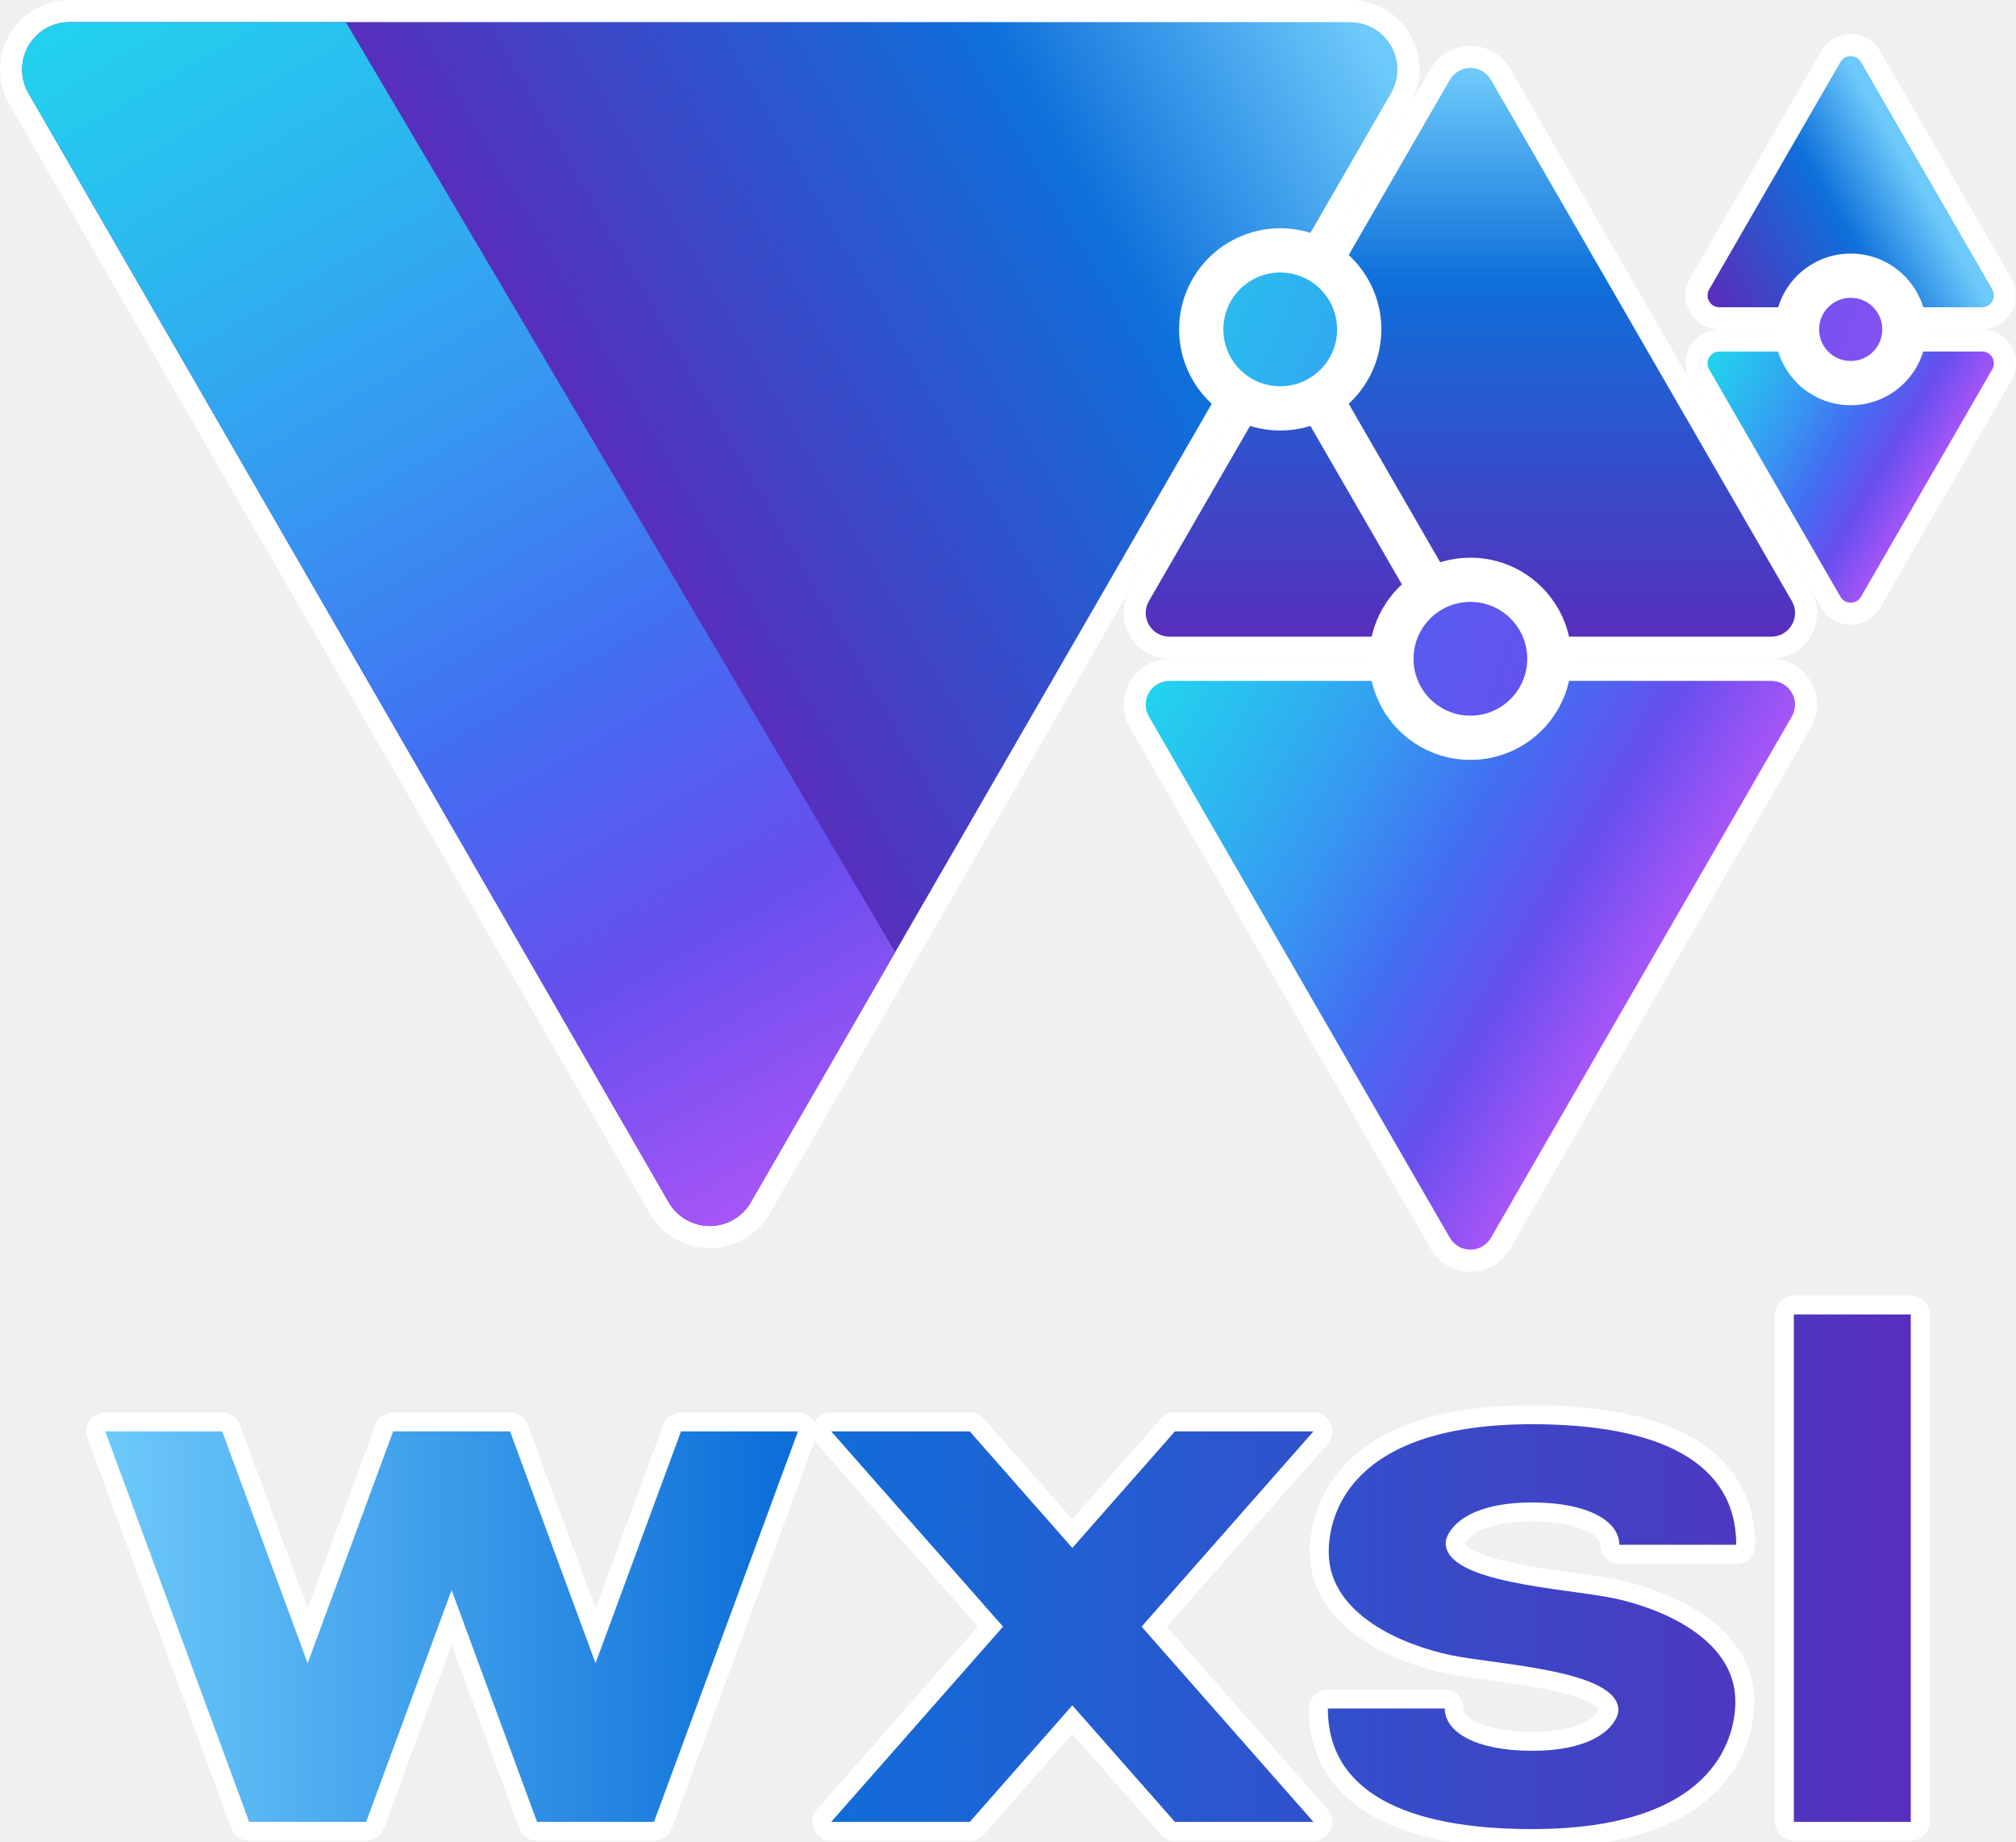
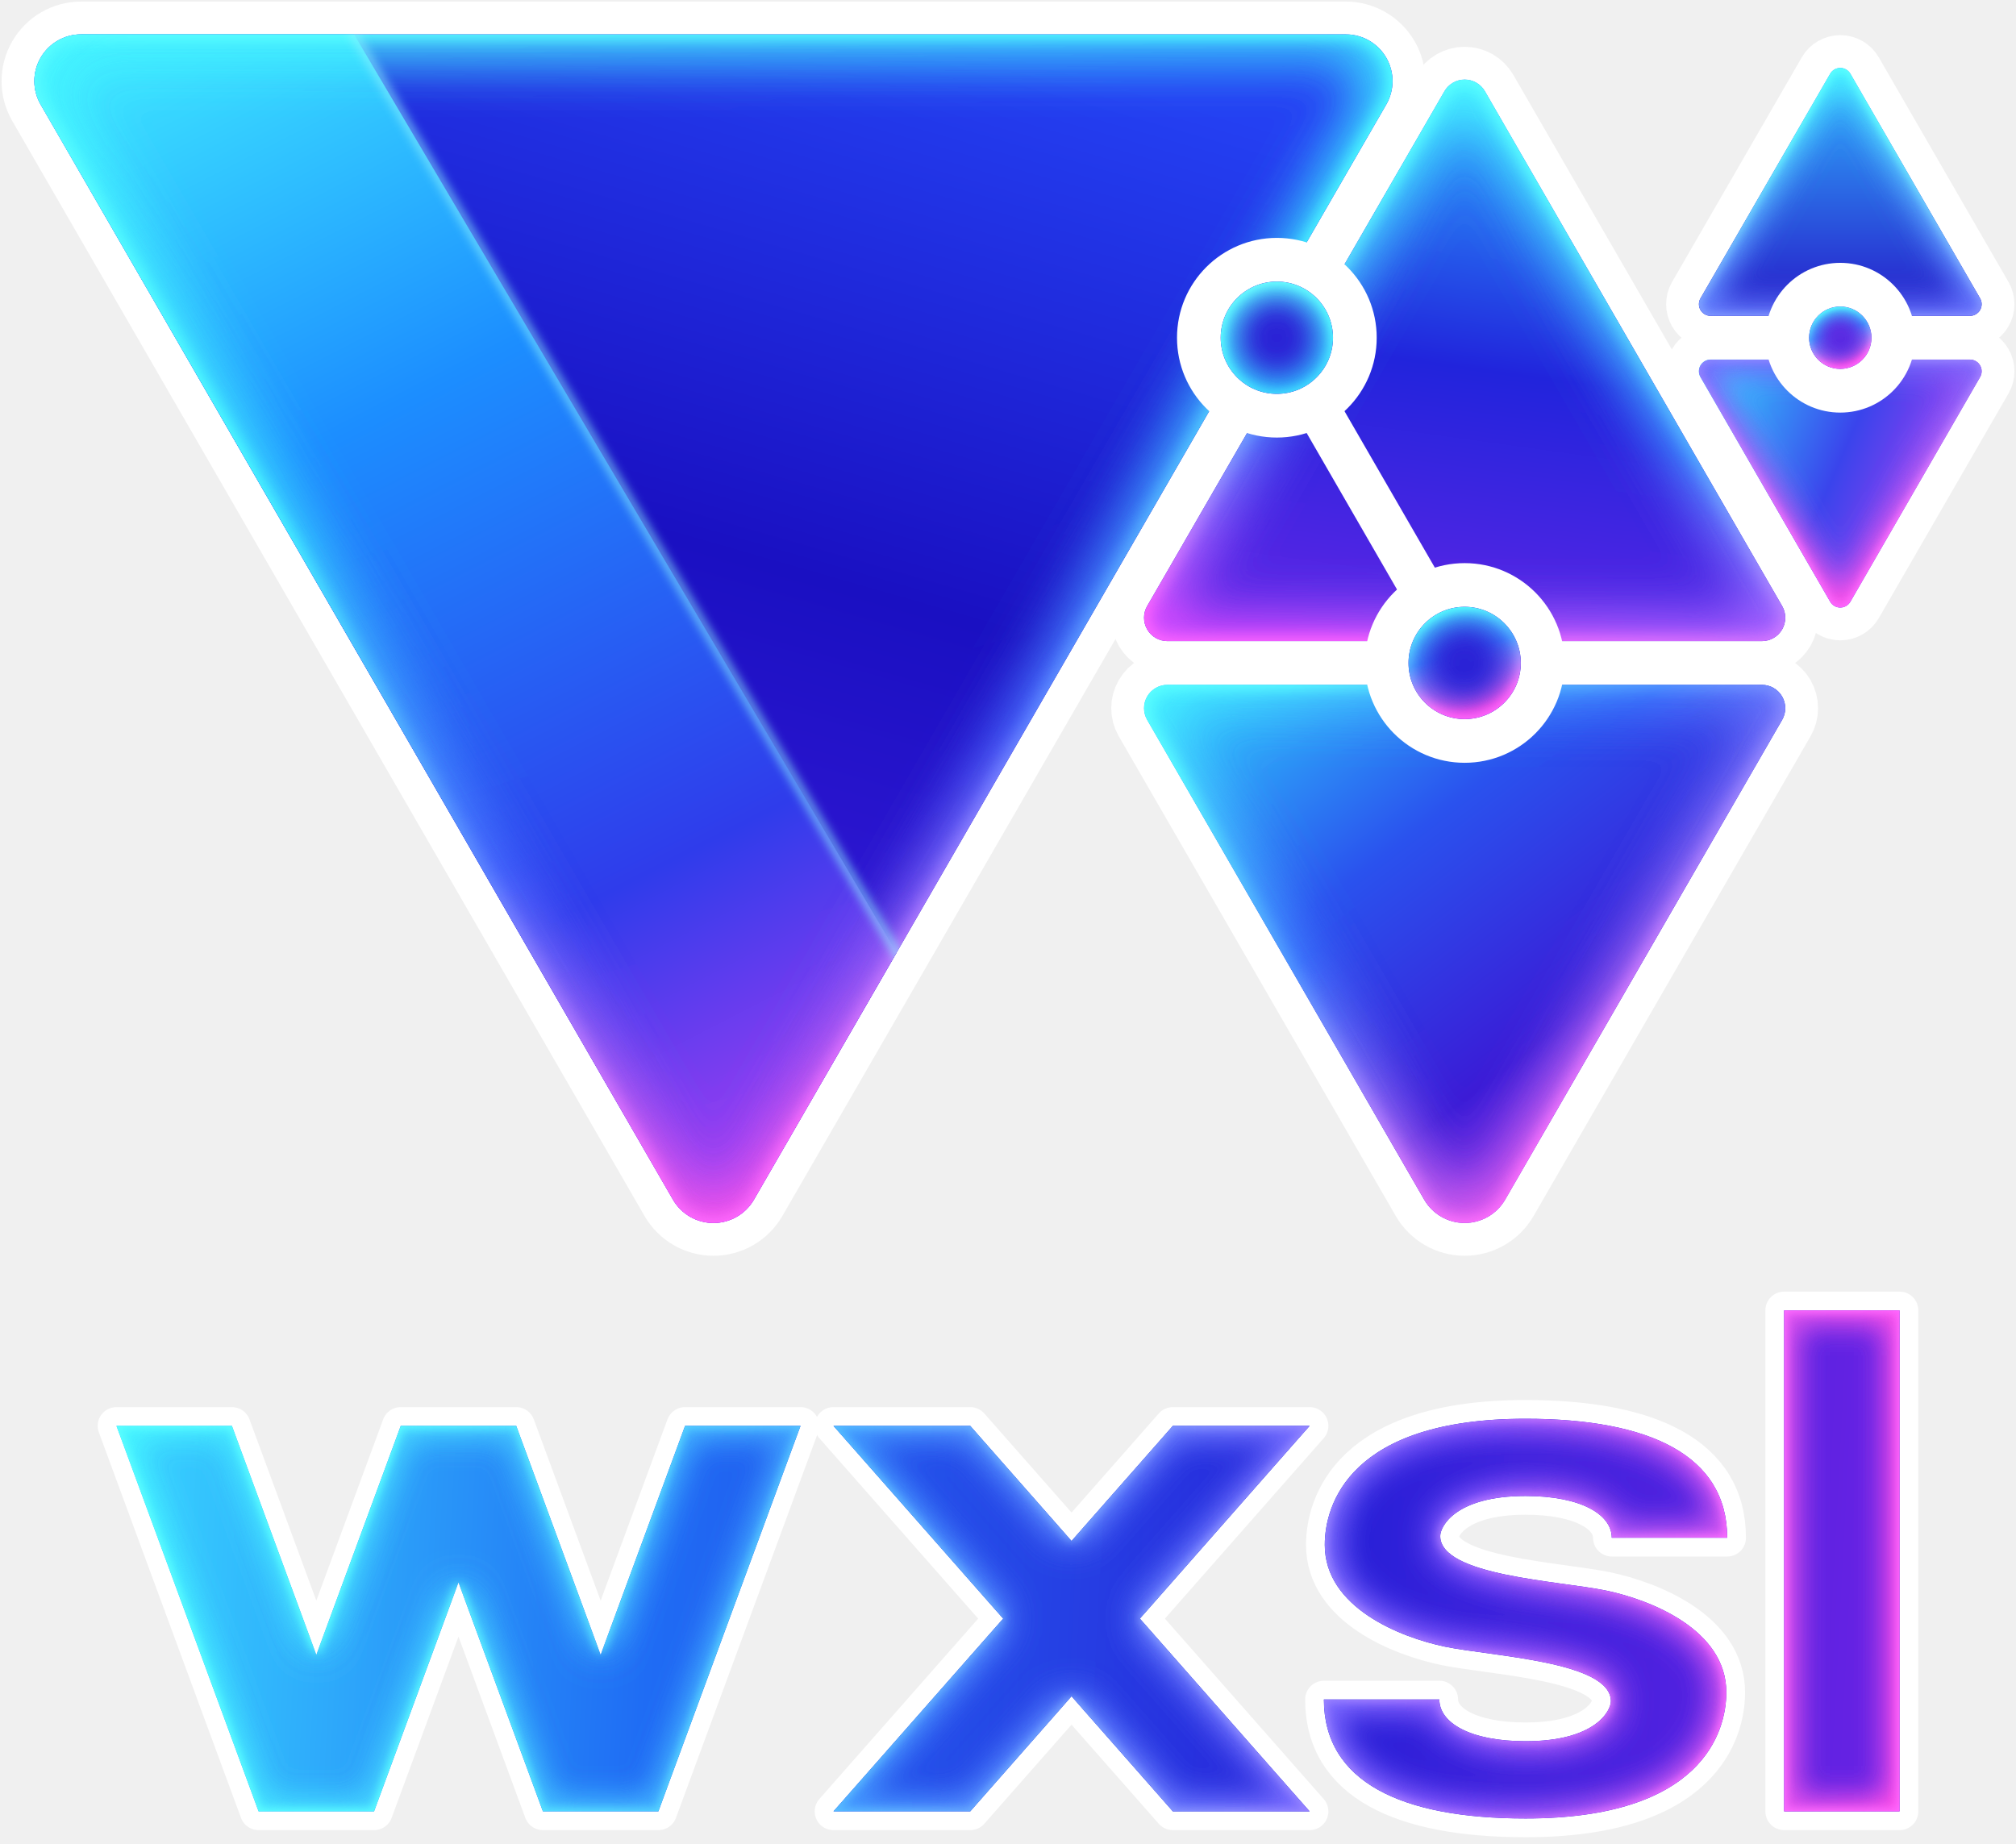
- <svg xmlns="http://www.w3.org/2000/svg" xmlns:xlink="http://www.w3.org/1999/xlink" viewBox="0 0 638.11 582.87" role="img" aria-label="wxsl" version="1.1" id="svg36">
-   <defs id="defs12">
-     <linearGradient id="b" gradientUnits="userSpaceOnUse" x1="-15.383" y1="22.059" x2="207.586" y2="402.192" spreadMethod="pad">
-       <stop offset="0" stop-color="#2A90CC" id="stop457" style="stop-color:#6dcafa;stop-opacity:1;" />
-       <stop offset="0.368" stop-color="#307ACD" id="stop458" style="stop-color:#0e70da;stop-opacity:1;" />
-       <stop offset="1" stop-color="#8E48D1" id="stop459" style="stop-color:#572fbc;stop-opacity:1;" />
-     </linearGradient>
-     <linearGradient id="a" gradientUnits="userSpaceOnUse" x1="-16.11" y1="-0.00" x2="645.98" y2="208.50">
-       <stop offset="0" stop-color="#22D3EE" id="stop1" />
-       <stop offset="0.2" stop-color="#2CB7EF" id="stop2" />
-       <stop offset="0.4" stop-color="#3797F1" id="stop3" />
-       <stop offset="0.6" stop-color="#426FF2" id="stop4" />
-       <stop offset="0.8" stop-color="#664FEE" id="stop5" />
-       <stop offset="1" stop-color="#A855F7" id="stop6" />
-     </linearGradient>
-     <clipPath id="k">
-       <path d="M22.00 7.00L427.31 7.00A15.001 15.001 0 0 1 440.30 29.50L237.65 380.51A15.001 15.001 0 0 1 211.66 380.51L9.01 29.50A15.001 15.001 0 0 1 22.00 7.00Z" id="path12" />
+ <svg xmlns="http://www.w3.org/2000/svg" viewBox="-4 -4 646.11 590.87" role="img" aria-label="wxsl" version="1.1">
+   <defs>
+     <linearGradient id="body" gradientUnits="userSpaceOnUse" x1="300" y1="7" x2="190" y2="390">
+       <stop offset="0" stop-color="#2440F2" />
+       <stop offset="0.45" stop-color="#1A10C2" />
+       <stop offset="0.78" stop-color="#3418D6" />
+       <stop offset="1" stop-color="#B43CF5" />
+     </linearGradient>
+     <linearGradient id="stripe" gradientUnits="userSpaceOnUse" x1="20" y1="10" x2="215" y2="390">
+       <stop offset="0" stop-color="#3FEAFF" />
+       <stop offset="0.35" stop-color="#1C8EFF" />
+       <stop offset="0.75" stop-color="#2F3CEB" />
+       <stop offset="1" stop-color="#A63DF2" />
+     </linearGradient>
+     <linearGradient id="upper" gradientUnits="userSpaceOnUse" x1="465" y1="22" x2="440" y2="202">
+       <stop offset="0" stop-color="#2AA6FF" />
+       <stop offset="0.5" stop-color="#2124DC" />
+       <stop offset="1" stop-color="#5F26E6" />
+     </linearGradient>
+     <linearGradient id="lower" gradientUnits="userSpaceOnUse" x1="365" y1="215" x2="500" y2="392">
+       <stop offset="0" stop-color="#2FD8FF" />
+       <stop offset="0.4" stop-color="#2A52EE" />
+       <stop offset="0.75" stop-color="#3A1BD6" />
+       <stop offset="1" stop-color="#BC3EF2" />
+     </linearGradient>
+     <linearGradient id="diamond-top" gradientUnits="userSpaceOnUse" x1="585" y1="18" x2="585" y2="98">
+       <stop offset="0" stop-color="#2FB4FF" />
+       <stop offset="1" stop-color="#2618C8" />
+     </linearGradient>
+     <linearGradient id="diamond-bottom" gradientUnits="userSpaceOnUse" x1="542" y1="112" x2="630" y2="150">
+       <stop offset="0" stop-color="#33DCFF" />
+       <stop offset="0.55" stop-color="#3A44EC" />
+       <stop offset="1" stop-color="#B43EF2" />
+     </linearGradient>
+     <linearGradient id="letters" gradientUnits="userSpaceOnUse" x1="33" y1="500" x2="605" y2="530">
+       <stop offset="0" stop-color="#38D4FF" />
+       <stop offset="0.3" stop-color="#1F6CF4" />
+       <stop offset="0.7" stop-color="#2A20D8" />
+       <stop offset="1" stop-color="#6A22E4" />
+     </linearGradient>
+     <clipPath id="mark">
+       <path d="M22.00 7.00L427.31 7.00A15.001 15.001 0 0 1 440.30 29.50L237.65 380.51A15.001 15.001 0 0 1 211.66 380.51L9.01 29.50A15.001 15.001 0 0 1 22.00 7.00Z" />
    </clipPath>
-     <linearGradient xlink:href="#b" id="linearGradient42" gradientUnits="userSpaceOnUse" x1="465.276" y1="22.517" x2="465.276" y2="201.051" />
-     <linearGradient xlink:href="#a" id="linearGradient43" gradientUnits="userSpaceOnUse" x1="360.835" y1="224.927" x2="516.978" y2="315.076" />
-     <linearGradient xlink:href="#b" id="linearGradient45" x1="33.307" y1="516.19" x2="605.309" y2="516.19" gradientUnits="userSpaceOnUse" />
-     <linearGradient xlink:href="#b" id="linearGradient46" x1="37.757" y1="516.19" x2="605.457" y2="516.19" gradientUnits="userSpaceOnUse" />
-     <linearGradient xlink:href="#b" id="linearGradient47" x1="40.156" y1="513.793" x2="605.041" y2="513.793" gradientUnits="userSpaceOnUse" />
-     <linearGradient xlink:href="#b" id="linearGradient48" x1="40.395" y1="494.94" x2="604.803" y2="494.94" gradientUnits="userSpaceOnUse" />
-     <linearGradient xlink:href="#b" id="linearGradient49" gradientUnits="userSpaceOnUse" x1="443.491" y1="30.861" x2="203.502" y2="169.42" />
-     <linearGradient xlink:href="#b" id="linearGradient460" gradientUnits="userSpaceOnUse" x1="607.178" y1="57.709" x2="543.234" y2="94.627" />
-     <linearGradient xlink:href="#a" id="linearGradient461" gradientUnits="userSpaceOnUse" x1="540.687" y1="113.917" x2="610.41" y2="154.171" />
-     <linearGradient xlink:href="#a" id="linearGradient462" gradientUnits="userSpaceOnUse" x1="336.626" y1="67.807" x2="645.98" y2="208.50" />
-     <linearGradient xlink:href="#a" id="linearGradient1" gradientUnits="userSpaceOnUse" x1="-14.073" y1="21.297" x2="206.277" y2="402.954" spreadMethod="pad" />
+     <linearGradient id="glow-v1" gradientUnits="userSpaceOnUse" x1="150" y1="7" x2="260" y2="390">
+       <stop offset="0" stop-color="#45F4FF" />
+       <stop offset="0.35" stop-color="#34C8FF" />
+       <stop offset="0.65" stop-color="#4A6BFF" />
+       <stop offset="1" stop-color="#FF4FE8" />
+     </linearGradient>
+     <linearGradient id="glow-upper" gradientUnits="userSpaceOnUse" x1="465" y1="22" x2="440" y2="202">
+       <stop offset="0" stop-color="#45F4FF" />
+       <stop offset="0.6" stop-color="#3F8CFF" />
+       <stop offset="1" stop-color="#D24DFF" />
+     </linearGradient>
+     <linearGradient id="glow-lower" gradientUnits="userSpaceOnUse" x1="365" y1="215" x2="500" y2="392">
+       <stop offset="0" stop-color="#45F4FF" />
+       <stop offset="0.45" stop-color="#3F7BFF" />
+       <stop offset="1" stop-color="#FF4FE8" />
+     </linearGradient>
+     <linearGradient id="glow-diamonds" gradientUnits="userSpaceOnUse" x1="585" y1="18" x2="600" y2="190">
+       <stop offset="0" stop-color="#45F4FF" />
+       <stop offset="0.5" stop-color="#6A6BFF" />
+       <stop offset="1" stop-color="#FF4FE8" />
+     </linearGradient>
+     <linearGradient id="glow-letters" gradientUnits="userSpaceOnUse" x1="33" y1="500" x2="605" y2="530">
+       <stop offset="0" stop-color="#45F4FF" />
+       <stop offset="0.4" stop-color="#3F9BFF" />
+       <stop offset="0.75" stop-color="#8A5BFF" />
+       <stop offset="1" stop-color="#FF4FE8" />
+     </linearGradient>
+     <linearGradient id="glow-nodes" x1="0" y1="0" x2="0.3" y2="1">
+       <stop offset="0" stop-color="#45F4FF" />
+       <stop offset="0.5" stop-color="#3F8CFF" />
+       <stop offset="1" stop-color="#FF4FE8" />
+     </linearGradient>
+     <linearGradient id="glow-node-cyan" x1="0" y1="0" x2="0.3" y2="1">
+       <stop offset="0" stop-color="#5AF6FF" />
+       <stop offset="1" stop-color="#2FB8FF" />
+     </linearGradient>
+     <filter id="neon" x="-10%" y="-10%" width="120%" height="120%" color-interpolation-filters="sRGB">
+       <feComponentTransfer in="SourceAlpha" result="outside">
+         <feFuncA type="table" tableValues="1 0" />
+       </feComponentTransfer>
+       <feGaussianBlur in="outside" stdDeviation="11" result="wide" />
+       <feGaussianBlur in="outside" stdDeviation="3" result="tight" />
+       <feComposite in="SourceGraphic" in2="wide" operator="in" result="halo" />
+       <feColorMatrix in="SourceGraphic" type="matrix" result="hot" values="1.15 0 0 0 0.05  0 1.15 0 0 0.05  0 0 1.15 0 0.05  0 0 0 1 0" />
+       <feComposite in="hot" in2="tight" operator="in" result="core" />
+       <feMerge result="glow">
+         <feMergeNode in="halo" />
+         <feMergeNode in="halo" />
+         <feMergeNode in="halo" />
+         <feMergeNode in="core" />
+         <feMergeNode in="core" />
+       </feMerge>
+       <feComposite in="glow" in2="SourceAlpha" operator="in" />
+     </filter>
+     <filter id="neon-small" x="-10%" y="-10%" width="120%" height="120%" color-interpolation-filters="sRGB">
+       <feComponentTransfer in="SourceAlpha" result="outside">
+         <feFuncA type="table" tableValues="1 0" />
+       </feComponentTransfer>
+       <feGaussianBlur in="outside" stdDeviation="6" result="wide" />
+       <feGaussianBlur in="outside" stdDeviation="1.8" result="tight" />
+       <feComposite in="SourceGraphic" in2="wide" operator="in" result="halo" />
+       <feColorMatrix in="SourceGraphic" type="matrix" result="hot" values="1.15 0 0 0 0.05  0 1.15 0 0 0.05  0 0 1.15 0 0.05  0 0 0 1 0" />
+       <feComposite in="hot" in2="tight" operator="in" result="core" />
+       <feMerge result="glow">
+         <feMergeNode in="halo" />
+         <feMergeNode in="halo" />
+         <feMergeNode in="halo" />
+         <feMergeNode in="core" />
+         <feMergeNode in="core" />
+       </feMerge>
+       <feComposite in="glow" in2="SourceAlpha" operator="in" />
+     </filter>
+     <filter id="neon-tiny" x="-25%" y="-25%" width="150%" height="150%" color-interpolation-filters="sRGB">
+       <feComponentTransfer in="SourceAlpha" result="outside">
+         <feFuncA type="table" tableValues="1 0" />
+       </feComponentTransfer>
+       <feGaussianBlur in="outside" stdDeviation="3.5" result="wide" />
+       <feGaussianBlur in="outside" stdDeviation="1.2" result="tight" />
+       <feComposite in="SourceGraphic" in2="wide" operator="in" result="halo" />
+       <feColorMatrix in="SourceGraphic" type="matrix" result="hot" values="1.15 0 0 0 0.05  0 1.15 0 0 0.05  0 0 1.15 0 0.05  0 0 0 1 0" />
+       <feComposite in="hot" in2="tight" operator="in" result="core" />
+       <feMerge result="glow">
+         <feMergeNode in="halo" />
+         <feMergeNode in="halo" />
+         <feMergeNode in="halo" />
+         <feMergeNode in="core" />
+         <feMergeNode in="core" />
+       </feMerge>
+       <feComposite in="glow" in2="SourceAlpha" operator="in" />
+     </filter>
+     <filter id="neon-node" x="-25%" y="-25%" width="150%" height="150%" color-interpolation-filters="sRGB">
+       <feComponentTransfer in="SourceAlpha" result="outside">
+         <feFuncA type="table" tableValues="1 0" />
+       </feComponentTransfer>
+       <feGaussianBlur in="outside" stdDeviation="6" result="wide" />
+       <feGaussianBlur in="outside" stdDeviation="2" result="tight" />
+       <feComposite in="SourceGraphic" in2="wide" operator="in" result="halo" />
+       <feColorMatrix in="SourceGraphic" type="matrix" result="hot" values="1.15 0 0 0 0.05  0 1.15 0 0 0.05  0 0 1.15 0 0.05  0 0 0 1 0" />
+       <feComposite in="hot" in2="tight" operator="in" result="core" />
+       <feMerge result="glow">
+         <feMergeNode in="halo" />
+         <feMergeNode in="halo" />
+         <feMergeNode in="halo" />
+         <feMergeNode in="core" />
+         <feMergeNode in="core" />
+       </feMerge>
+       <feComposite in="glow" in2="SourceAlpha" operator="in" />
+     </filter>
+     <filter id="soft" x="-5%" y="-5%" width="110%" height="110%">
+       <feGaussianBlur stdDeviation="1.5" />
+     </filter>
  </defs>
-   <g fill="#fff" stroke="#fff" stroke-width="14" stroke-linejoin="round" id="g17">
-     <path d="M22.00 7.00L427.31 7.00A15.001 15.001 0 0 1 440.30 29.50L237.65 380.51A15.001 15.001 0 0 1 211.66 380.51L9.01 29.50A15.001 15.001 0 0 1 22.00 7.00Z" id="path13" />
-     <path d="M471.91 25.25L567.17 190.25A7.5 7.5 0 0 1 560.68 201.50L370.15 201.50A7.5 7.5 0 0 1 363.65 190.25L458.92 25.25A7.5 7.5 0 0 1 471.91 25.25Z" id="path14" />
-     <path d="M370.15 215.50L560.68 215.50A7.5 7.5 0 0 1 567.17 226.75L471.91 391.76A7.5 7.5 0 0 1 458.92 391.76L363.65 226.75A7.5 7.5 0 0 1 370.15 215.50Z" id="path15" />
-     <path d="M589.04 19.63L630.61 91.63A3.75 3.75 0 0 1 627.36 97.25L544.22 97.25A3.75 3.75 0 0 1 540.98 91.63L582.55 19.63A3.75 3.75 0 0 1 589.04 19.63Z" id="path16" />
-     <path d="M544.22 111.25L627.36 111.25A3.75 3.75 0 0 1 630.61 116.88L589.04 188.88A3.75 3.75 0 0 1 582.55 188.88L540.98 116.88A3.75 3.75 0 0 1 544.22 111.25Z" id="path17" />
-   </g>
-   <g fill="#fff" stroke="#fff" stroke-width="7.97" stroke-linejoin="round" id="g21" style="stroke-width:12;stroke-dasharray:none">
-     <path d="M33.31 453.03L70.33 453.03L115.89 576.61L78.87 576.61ZM124.43 453.03L161.45 453.03L115.89 576.61L78.87 576.61ZM124.43 453.03L161.45 453.03L207.01 576.61L169.99 576.61ZM215.55 453.03L252.57 453.03L207.01 576.61L169.99 576.61Z" id="path18" style="stroke-width:12;stroke-dasharray:none" />
-     <path d="M263.10 453.03L306.96 453.03L415.73 576.61L371.88 576.61ZM371.88 453.03L415.73 453.03L306.96 576.61L263.10 576.61Z" id="path19" style="stroke-width:12;stroke-dasharray:none" />
-     <path d="M484.92 450.75C524.79 450.75 549.56 462.53 549.56 488.91L512.55 488.91C512.55 481.50 502.81 475.52 484.92 475.52C462.50 475.52 457.59 485.30 457.59 488.34C457.59 501.13 495.70 502.67 510.88 505.85C524.94 508.80 549.28 518.30 549.28 538.45C549.28 551.19 541.45 578.89 484.92 578.89C445.05 578.89 420.29 567.11 420.29 540.73L457.30 540.73C457.30 548.13 467.04 554.11 484.92 554.11C507.35 554.11 512.26 544.34 512.26 541.30C512.26 528.50 474.15 526.97 458.97 523.79C444.91 520.84 420.57 511.33 420.57 491.18C420.57 478.44 428.40 450.75 484.92 450.75Z" id="path20" style="stroke-width:12;stroke-dasharray:none" />
-     <path d="M567.79 416.01L604.80 416.01L604.80 576.61L567.79 576.61Z" id="path21" style="stroke-width:12;stroke-dasharray:none" />
-   </g>
-   <path fill="url(#a)" d="M22.00 7.00L427.31 7.00A15.001 15.001 0 0 1 440.30 29.50L237.65 380.51A15.001 15.001 0 0 1 211.66 380.51L9.01 29.50A15.001 15.001 0 0 1 22.00 7.00Z" id="path22" style="fill:url(#linearGradient49)" />
-   <path fill="url(#b)" clip-path="url(#k)" d="M -16.11,0 105.333,2.7681818e-8 289.481,311.751 224.65,417.01 Z" id="path23" style="fill:url(#linearGradient1);fill-rule:nonzero" />
-   <path fill="url(#a)" d="M471.91 25.25L567.17 190.25A7.5 7.5 0 0 1 560.68 201.50L370.15 201.50A7.5 7.5 0 0 1 363.65 190.25L458.92 25.25A7.5 7.5 0 0 1 471.91 25.25Z" id="path24" style="fill:url(#linearGradient42)" />
-   <path fill="url(#a)" d="M370.15 215.50L560.68 215.50A7.5 7.5 0 0 1 567.17 226.75L471.91 391.76A7.5 7.5 0 0 1 458.92 391.76L363.65 226.75A7.5 7.5 0 0 1 370.15 215.50Z" id="path25" style="fill:url(#linearGradient43)" />
-   <path fill="url(#a)" d="M589.04 19.63L630.61 91.63A3.75 3.75 0 0 1 627.36 97.25L544.22 97.25A3.75 3.75 0 0 1 540.98 91.63L582.55 19.63A3.75 3.75 0 0 1 589.04 19.63Z" id="path26" style="fill:url(#linearGradient460)" />
-   <path fill="url(#a)" d="M544.22 111.25L627.36 111.25A3.75 3.75 0 0 1 630.61 116.88L589.04 188.88A3.75 3.75 0 0 1 582.55 188.88L540.98 116.88A3.75 3.75 0 0 1 544.22 111.25Z" id="path27" style="fill:url(#linearGradient461)" />
-   <path fill="none" stroke="#fff" stroke-width="14" stroke-linecap="round" d="M405.22 104.25L465.41 208.50" id="path28" />
-   <g fill="#fff" id="g30">
-     <circle cx="405.22" cy="104.25" r="32" id="circle28" />
-     <circle cx="465.41" cy="208.50" r="32" id="circle29" />
-     <circle cx="585.79" cy="104.25" r="24" id="circle30" />
-   </g>
-   <circle cx="405.22" cy="104.25" r="18" fill="url(#a)" id="circle31" style="fill:url(#linearGradient462)" />
-   <circle cx="465.41" cy="208.50" r="18" fill="url(#a)" id="circle32" />
-   <circle cx="585.79" cy="104.25" r="10" fill="url(#a)" id="circle33" />
-   <g fill="#101728" id="g36">
-     <path d="M33.31 453.03L70.33 453.03L115.89 576.61L78.87 576.61ZM124.43 453.03L161.45 453.03L115.89 576.61L78.87 576.61ZM124.43 453.03L161.45 453.03L207.01 576.61L169.99 576.61ZM215.55 453.03L252.57 453.03L207.01 576.61L169.99 576.61Z" id="path33" style="fill:url(#linearGradient45)" />
-     <path d="M263.10 453.03L306.96 453.03L415.73 576.61L371.88 576.61ZM371.88 453.03L415.73 453.03L306.96 576.61L263.10 576.61Z" id="path34" style="fill:url(#linearGradient46);stroke-width:2;stroke-dasharray:none" />
-     <path d="M484.92 450.75C524.79 450.75 549.56 462.53 549.56 488.91L512.55 488.91C512.55 481.50 502.81 475.52 484.92 475.52C462.50 475.52 457.59 485.30 457.59 488.34C457.59 501.13 495.70 502.67 510.88 505.85C524.94 508.80 549.28 518.30 549.28 538.45C549.28 551.19 541.45 578.89 484.92 578.89C445.05 578.89 420.29 567.11 420.29 540.73L457.30 540.73C457.30 548.13 467.04 554.11 484.92 554.11C507.35 554.11 512.26 544.34 512.26 541.30C512.26 528.50 474.15 526.97 458.97 523.79C444.91 520.84 420.57 511.33 420.57 491.18C420.57 478.44 428.40 450.75 484.92 450.75Z" id="path35" style="fill:url(#linearGradient47);stroke-width:2;stroke-dasharray:none" />
-     <path d="M567.79 416.01L604.80 416.01L604.80 576.61L567.79 576.61Z" id="path36" style="fill:url(#linearGradient48);stroke-width:2;stroke-dasharray:none" />
+   <g fill="#fff" stroke="#fff" stroke-width="21" stroke-linejoin="round">
+     <path d="M22.00 7.00L427.31 7.00A15.001 15.001 0 0 1 440.30 29.50L237.65 380.51A15.001 15.001 0 0 1 211.66 380.51L9.01 29.50A15.001 15.001 0 0 1 22.00 7.00Z" />
+     <path d="M471.91 25.25L567.17 190.25A7.5 7.5 0 0 1 560.68 201.50L370.15 201.50A7.5 7.5 0 0 1 363.65 190.25L458.92 25.25A7.5 7.5 0 0 1 471.91 25.25Z" />
+     <path d="M370.15 215.50L560.68 215.50A7.5 7.5 0 0 1 567.17 226.75L478.41 380.51A15.001 15.001 0 0 1 452.42 380.51L363.65 226.75A7.5 7.5 0 0 1 370.15 215.50Z" />
+     <path d="M589.04 19.63L630.61 91.63A3.75 3.75 0 0 1 627.36 97.25L544.22 97.25A3.75 3.75 0 0 1 540.98 91.63L582.55 19.63A3.75 3.75 0 0 1 589.04 19.63Z" />
+     <path d="M544.22 111.25L627.36 111.25A3.75 3.75 0 0 1 630.61 116.88L589.04 188.88A3.75 3.75 0 0 1 582.55 188.88L540.98 116.88A3.75 3.75 0 0 1 544.22 111.25Z" />
+   </g>
+   <g fill="#fff" stroke="#fff" stroke-width="12" stroke-linejoin="round">
+     <path d="M33.31 453.03L70.33 453.03L115.89 576.61L78.87 576.61ZM124.43 453.03L161.45 453.03L115.89 576.61L78.87 576.61ZM124.43 453.03L161.45 453.03L207.01 576.61L169.99 576.61ZM215.55 453.03L252.57 453.03L207.01 576.61L169.99 576.61Z" />
+     <path d="M263.10 453.03L306.96 453.03L415.73 576.61L371.88 576.61ZM371.88 453.03L415.73 453.03L306.96 576.61L263.10 576.61Z" />
+     <path d="M484.92 450.75C524.79 450.75 549.56 462.53 549.56 488.91L512.55 488.91C512.55 481.50 502.81 475.52 484.92 475.52C462.50 475.52 457.59 485.30 457.59 488.34C457.59 501.13 495.70 502.67 510.88 505.85C524.94 508.80 549.28 518.30 549.28 538.45C549.28 551.19 541.45 578.89 484.92 578.89C445.05 578.89 420.29 567.11 420.29 540.73L457.30 540.73C457.30 548.13 467.04 554.11 484.92 554.11C507.35 554.11 512.26 544.34 512.26 541.30C512.26 528.50 474.15 526.97 458.97 523.79C444.91 520.84 420.57 511.33 420.57 491.18C420.57 478.44 428.40 450.75 484.92 450.75Z" />
+     <path d="M567.79 416.01L604.80 416.01L604.80 576.61L567.79 576.61Z" />
+   </g>
+   <g>
+     <path fill="url(#body)" d="M22.00 7.00L427.31 7.00A15.001 15.001 0 0 1 440.30 29.50L237.65 380.51A15.001 15.001 0 0 1 211.66 380.51L9.01 29.50A15.001 15.001 0 0 1 22.00 7.00Z" />
+     <path fill="url(#stripe)" clip-path="url(#mark)" d="M -16.11,0 105.33,0 289.48,311.75 224.65,417.01 Z" />
+   </g>
+   <path fill="url(#glow-v1)" filter="url(#neon)" d="M22.00 7.00L427.31 7.00A15.001 15.001 0 0 1 440.30 29.50L237.65 380.51A15.001 15.001 0 0 1 211.66 380.51L9.01 29.50A15.001 15.001 0 0 1 22.00 7.00Z" />
+   <path fill="none" stroke="#8FF4FF" stroke-opacity="0.7" stroke-width="2.5" clip-path="url(#mark)" filter="url(#soft)" d="M105.33 0L289.48 311.75" />
+   <path fill="url(#upper)" d="M471.91 25.25L567.17 190.25A7.5 7.5 0 0 1 560.68 201.50L370.15 201.50A7.5 7.5 0 0 1 363.65 190.25L458.92 25.25A7.5 7.5 0 0 1 471.91 25.25Z" />
+   <path fill="url(#glow-upper)" filter="url(#neon)" d="M471.91 25.25L567.17 190.25A7.5 7.5 0 0 1 560.68 201.50L370.15 201.50A7.5 7.5 0 0 1 363.65 190.25L458.92 25.25A7.5 7.5 0 0 1 471.91 25.25Z" />
+   <path fill="url(#lower)" d="M370.15 215.50L560.68 215.50A7.5 7.5 0 0 1 567.17 226.75L478.41 380.51A15.001 15.001 0 0 1 452.42 380.51L363.65 226.75A7.5 7.5 0 0 1 370.15 215.50Z" />
+   <path fill="url(#glow-lower)" filter="url(#neon)" d="M370.15 215.50L560.68 215.50A7.5 7.5 0 0 1 567.17 226.75L478.41 380.51A15.001 15.001 0 0 1 452.42 380.51L363.65 226.75A7.5 7.5 0 0 1 370.15 215.50Z" />
+   <path fill="url(#diamond-top)" d="M589.04 19.63L630.61 91.63A3.75 3.75 0 0 1 627.36 97.25L544.22 97.25A3.75 3.75 0 0 1 540.98 91.63L582.55 19.63A3.75 3.75 0 0 1 589.04 19.63Z" />
+   <path fill="url(#glow-diamonds)" filter="url(#neon-small)" d="M589.04 19.63L630.61 91.63A3.75 3.75 0 0 1 627.36 97.25L544.22 97.25A3.75 3.75 0 0 1 540.98 91.63L582.55 19.63A3.75 3.75 0 0 1 589.04 19.63Z" />
+   <path fill="url(#diamond-bottom)" d="M544.22 111.25L627.36 111.25A3.75 3.75 0 0 1 630.61 116.88L589.04 188.88A3.75 3.75 0 0 1 582.55 188.88L540.98 116.88A3.75 3.75 0 0 1 544.22 111.25Z" />
+   <path fill="url(#glow-diamonds)" filter="url(#neon-small)" d="M544.22 111.25L627.36 111.25A3.75 3.75 0 0 1 630.61 116.88L589.04 188.88A3.75 3.75 0 0 1 582.55 188.88L540.98 116.88A3.75 3.75 0 0 1 544.22 111.25Z" />
+   <path fill="none" stroke="#fff" stroke-width="14" stroke-linecap="round" d="M405.22 104.25L465.41 208.50" />
+   <g fill="#fff">
+     <circle cx="405.22" cy="104.25" r="32" />
+     <circle cx="465.41" cy="208.50" r="32" />
+     <circle cx="585.79" cy="104.25" r="24" />
+   </g>
+   <circle cx="405.22" cy="104.25" r="18" fill="#2A22D6" />
+   <circle cx="465.41" cy="208.50" r="18" fill="#2A22D6" />
+   <circle cx="585.79" cy="104.25" r="10" fill="#5A2BE2" />
+   <g fill="url(#glow-nodes)" filter="url(#neon-node)">
+     <circle cx="405.22" cy="104.25" r="18" fill="url(#glow-node-cyan)" />
+     <circle cx="465.41" cy="208.50" r="18" />
+   </g>
+   <circle cx="585.79" cy="104.25" r="10" fill="url(#glow-nodes)" filter="url(#neon-tiny)" />
+   <g fill="url(#letters)">
+     <path d="M33.31 453.03L70.33 453.03L115.89 576.61L78.87 576.61ZM124.43 453.03L161.45 453.03L115.89 576.61L78.87 576.61ZM124.43 453.03L161.45 453.03L207.01 576.61L169.99 576.61ZM215.55 453.03L252.57 453.03L207.01 576.61L169.99 576.61Z" />
+     <path d="M263.10 453.03L306.96 453.03L415.73 576.61L371.88 576.61ZM371.88 453.03L415.73 453.03L306.96 576.61L263.10 576.61Z" />
+     <path d="M484.92 450.75C524.79 450.75 549.56 462.53 549.56 488.91L512.55 488.91C512.55 481.50 502.81 475.52 484.92 475.52C462.50 475.52 457.59 485.30 457.59 488.34C457.59 501.13 495.70 502.67 510.88 505.85C524.94 508.80 549.28 518.30 549.28 538.45C549.28 551.19 541.45 578.89 484.92 578.89C445.05 578.89 420.29 567.11 420.29 540.73L457.30 540.73C457.30 548.13 467.04 554.11 484.92 554.11C507.35 554.11 512.26 544.34 512.26 541.30C512.26 528.50 474.15 526.97 458.97 523.79C444.91 520.84 420.57 511.33 420.57 491.18C420.57 478.44 428.40 450.75 484.92 450.75Z" />
+     <path d="M567.79 416.01L604.80 416.01L604.80 576.61L567.79 576.61Z" />
+   </g>
+   <g fill="url(#glow-letters)" filter="url(#neon-small)">
+     <path d="M33.31 453.03L70.33 453.03L115.89 576.61L78.87 576.61ZM124.43 453.03L161.45 453.03L115.89 576.61L78.87 576.61ZM124.43 453.03L161.45 453.03L207.01 576.61L169.99 576.61ZM215.55 453.03L252.57 453.03L207.01 576.61L169.99 576.61Z" />
+     <path d="M263.10 453.03L306.96 453.03L415.73 576.61L371.88 576.61ZM371.88 453.03L415.73 453.03L306.96 576.61L263.10 576.61Z" />
+     <path d="M484.92 450.75C524.79 450.75 549.56 462.53 549.56 488.91L512.55 488.91C512.55 481.50 502.81 475.52 484.92 475.52C462.50 475.52 457.59 485.30 457.59 488.34C457.59 501.13 495.70 502.67 510.88 505.85C524.94 508.80 549.28 518.30 549.28 538.45C549.28 551.19 541.45 578.89 484.92 578.89C445.05 578.89 420.29 567.11 420.29 540.73L457.30 540.73C457.30 548.13 467.04 554.11 484.92 554.11C507.35 554.11 512.26 544.34 512.26 541.30C512.26 528.50 474.15 526.97 458.97 523.79C444.91 520.84 420.57 511.33 420.57 491.18C420.57 478.44 428.40 450.75 484.92 450.75Z" />
+     <path d="M567.79 416.01L604.80 416.01L604.80 576.61L567.79 576.61Z" />
  </g>
</svg>
